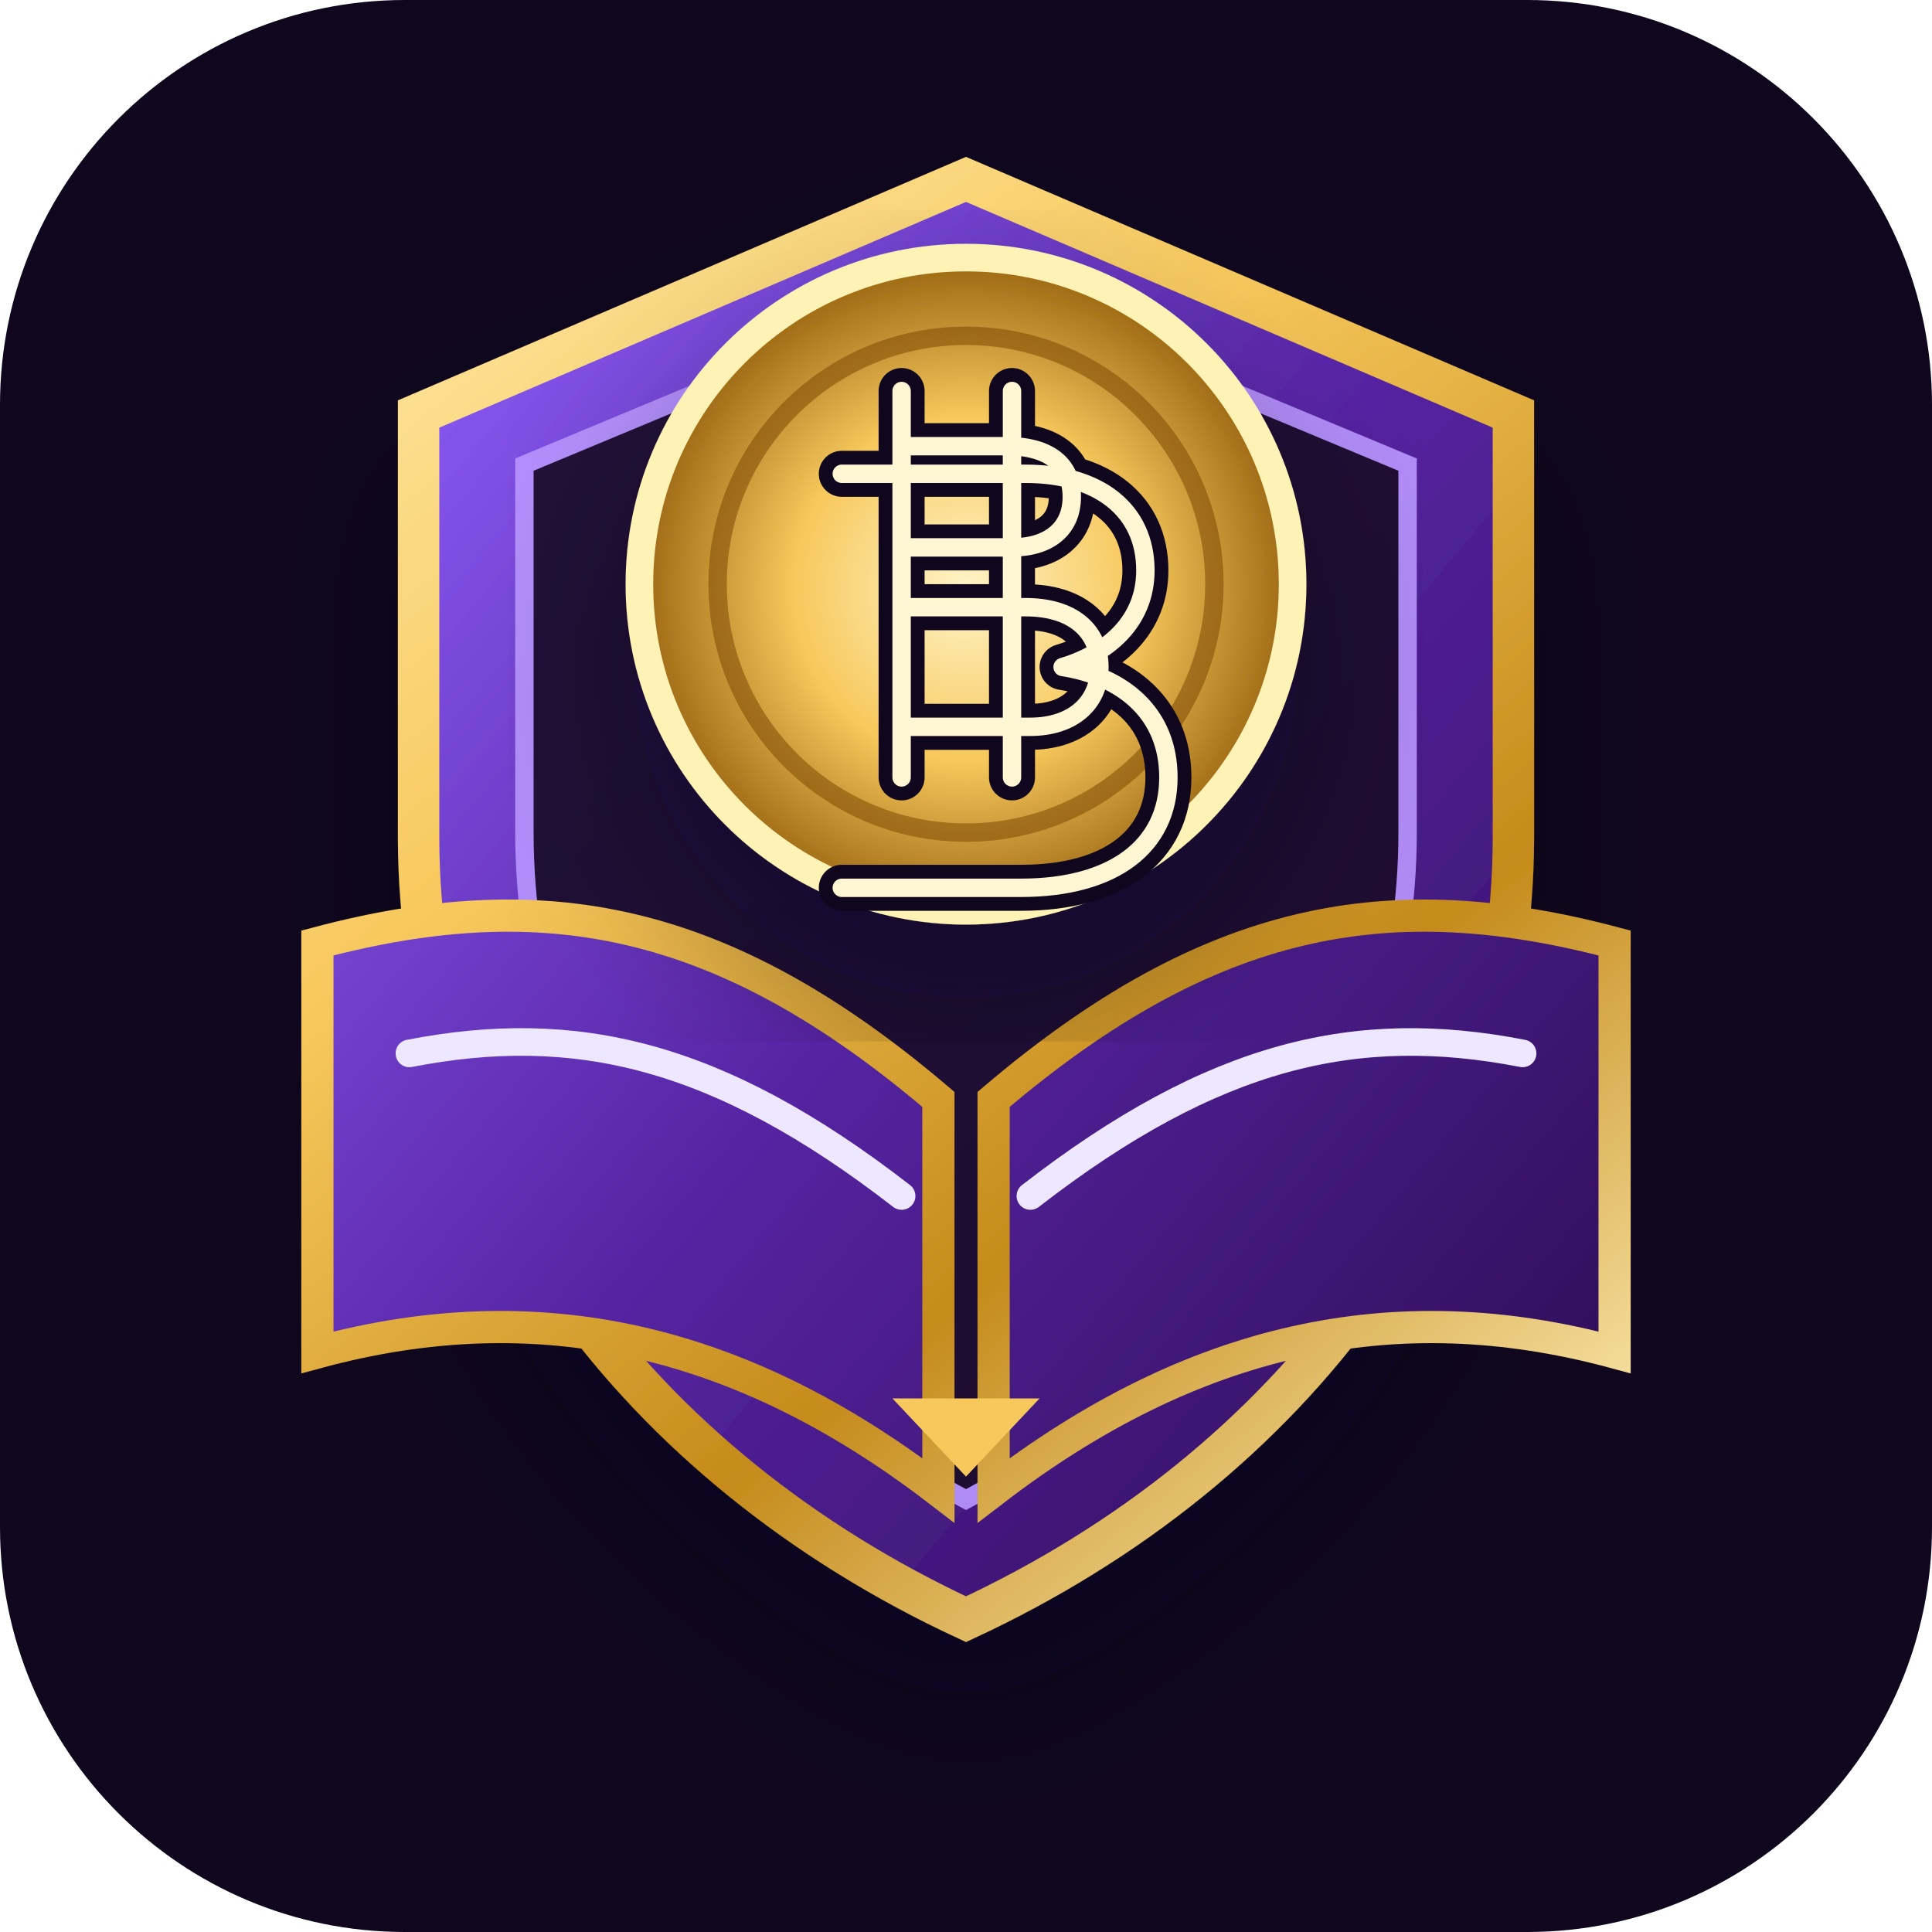
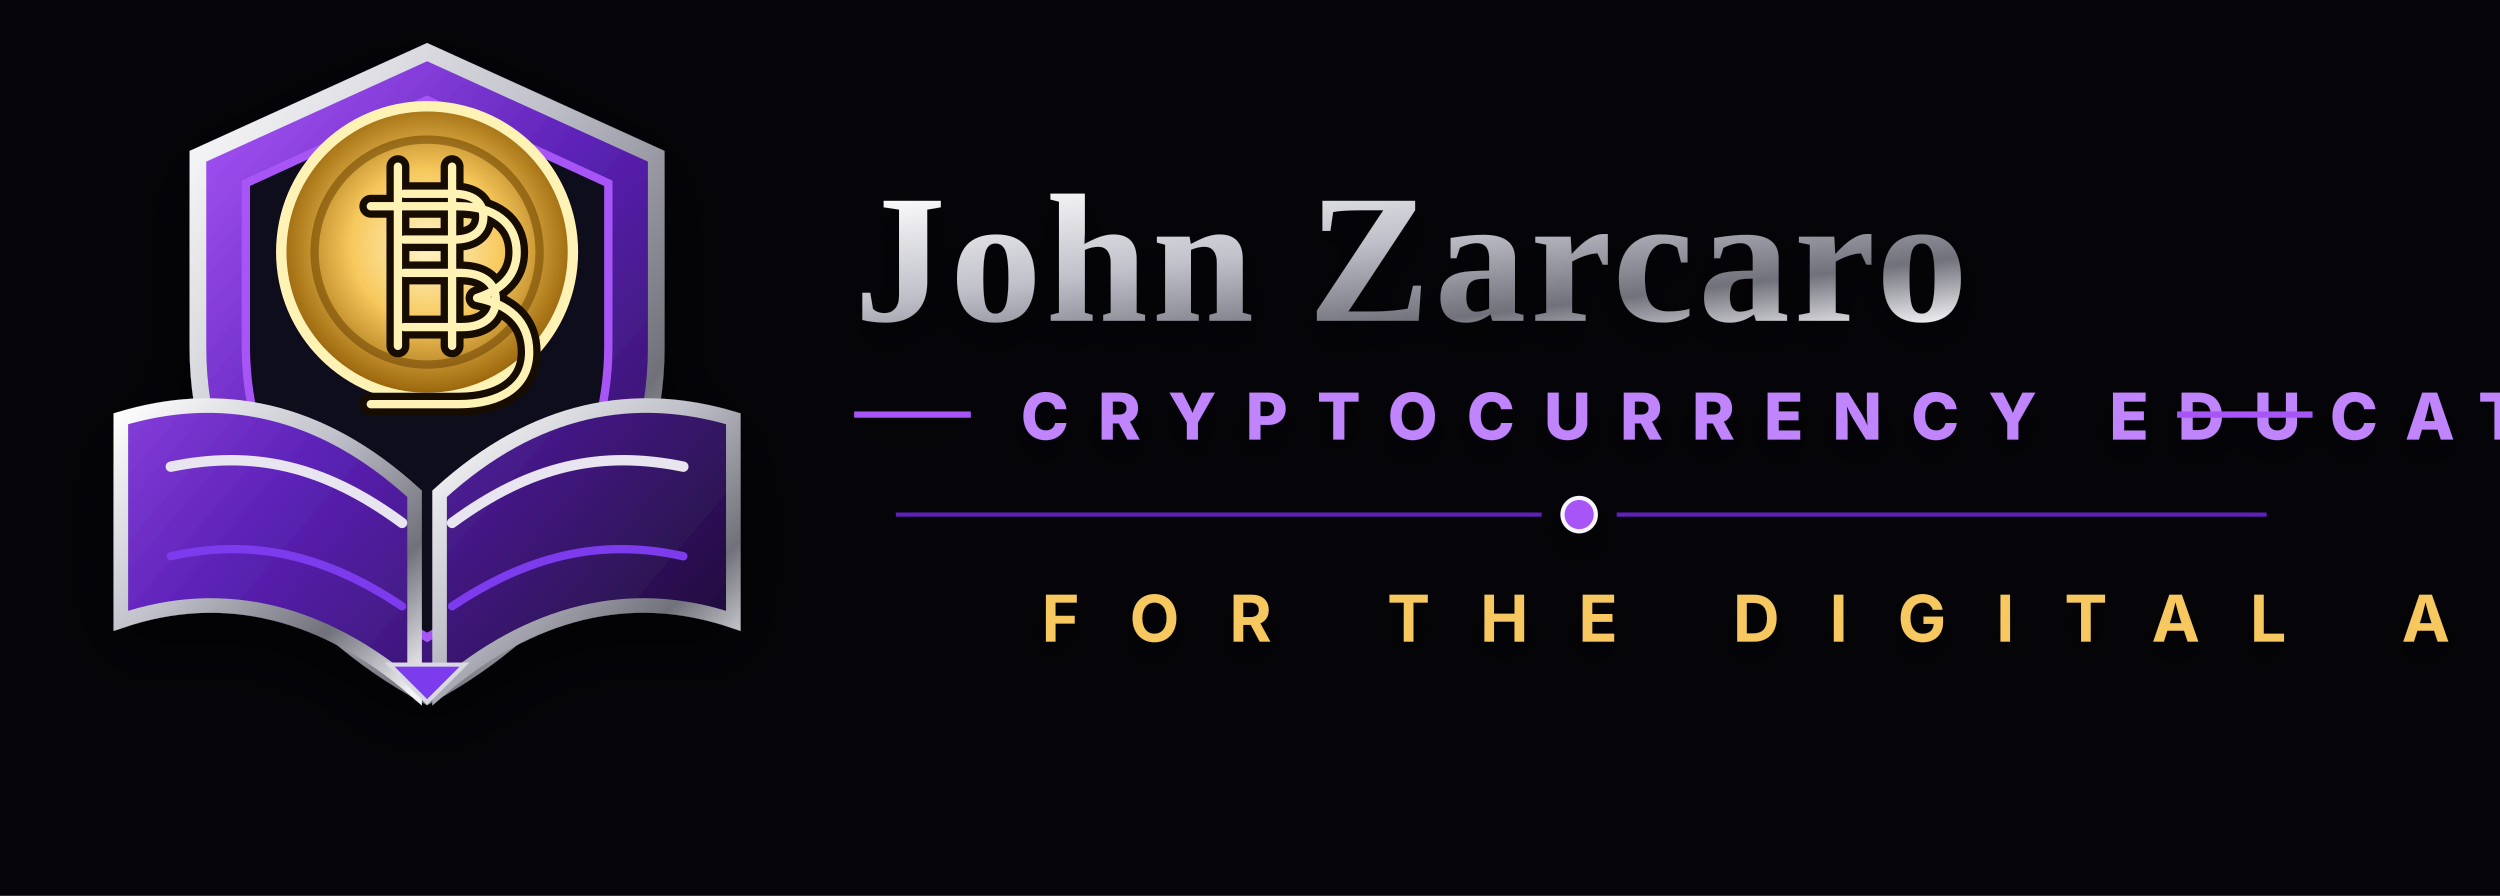
- <svg xmlns="http://www.w3.org/2000/svg" width="420" height="420" viewBox="0 0 420 420" fill="none" role="img" aria-labelledby="title desc">
+ <svg xmlns="http://www.w3.org/2000/svg" width="1200" height="430" viewBox="0 0 1200 430" fill="none" role="img" aria-labelledby="title desc">
  <defs>
-     <linearGradient id="gold" x1="88" y1="34" x2="335" y2="345" gradientUnits="userSpaceOnUse">
-       <stop stop-color="#FFE9A6" />
-       <stop offset="0.34" stop-color="#F7C85C" />
-       <stop offset="0.68" stop-color="#C58B1B" />
-       <stop offset="1" stop-color="#FFF0B8" />
+     <linearGradient id="gold" x1="95" y1="30" x2="315" y2="325" gradientUnits="userSpaceOnUse">
+       <stop stop-color="#FFF0B9" />
+       <stop offset="0.35" stop-color="#F7C85C" />
+       <stop offset="0.72" stop-color="#B77915" />
+       <stop offset="1" stop-color="#FFF3C8" />
    </linearGradient>
-     <linearGradient id="purple" x1="69" y1="88" x2="364" y2="334" gradientUnits="userSpaceOnUse">
-       <stop stop-color="#8B5CF6" />
-       <stop offset="0.45" stop-color="#5624A3" />
-       <stop offset="1" stop-color="#2A0B4D" />
+     <linearGradient id="purple" x1="55" y1="95" x2="330" y2="330" gradientUnits="userSpaceOnUse">
+       <stop stop-color="#A855F7" />
+       <stop offset="0.43" stop-color="#5B21B6" />
+       <stop offset="1" stop-color="#1F0D38" />
    </linearGradient>
-     <radialGradient id="coinGlow" cx="0" cy="0" r="1" gradientUnits="userSpaceOnUse" gradientTransform="translate(210 128) rotate(90) scale(72)">
-       <stop stop-color="#FFF4C8" />
-       <stop offset="0.52" stop-color="#F7C85C" />
-       <stop offset="1" stop-color="#9A6511" />
+     <linearGradient id="silver" x1="0" y1="0" x2="1" y2="1">
+       <stop stop-color="#FFFFFF" />
+       <stop offset="0.42" stop-color="#BFC0C9" />
+       <stop offset="0.75" stop-color="#70717A" />
+       <stop offset="1" stop-color="#F4F4F7" />
+     </linearGradient>
+     <radialGradient id="coin" cx="0" cy="0" r="1" gradientUnits="userSpaceOnUse" gradientTransform="translate(205 118) rotate(90) scale(76)">
+       <stop stop-color="#FFF5C9" />
+       <stop offset="0.48" stop-color="#F7C85C" />
+       <stop offset="1" stop-color="#8D5800" />
    </radialGradient>
-     <filter id="shadow" x="-20%" y="-20%" width="140%" height="140%" color-interpolation-filters="sRGB">
-       <feDropShadow dx="0" dy="18" stdDeviation="18" flood-color="#10071F" flood-opacity="0.35" />
+     <filter id="glow" x="-25%" y="-25%" width="150%" height="150%" color-interpolation-filters="sRGB">
+       <feDropShadow dx="0" dy="0" stdDeviation="6" flood-color="#A855F7" flood-opacity="0.55" />
+       <feDropShadow dx="0" dy="12" stdDeviation="18" flood-color="#000000" flood-opacity="0.65" />
+     </filter>
+     <filter id="textShadow" x="-10%" y="-30%" width="120%" height="160%">
+       <feDropShadow dx="0" dy="8" stdDeviation="8" flood-color="#000000" flood-opacity="0.55" />
    </filter>
  </defs>
-   <rect width="420" height="420" rx="88" fill="#10071F" />
-   <path d="M210 39L329 90V182C329 256 281 319 210 352C139 319 91 256 91 182V90L210 39Z" fill="url(#purple)" stroke="url(#gold)" stroke-width="9" filter="url(#shadow)" />
-   <path d="M210 61L306 101V181C306 242 268 295 210 326C152 295 114 242 114 181V101L210 61Z" fill="#1A0C2A" stroke="#B995FF" stroke-width="4" opacity="0.92" />
-   <path d="M69 205C118 192 157 199 204 239V324C161 291 117 281 69 294V205Z" fill="url(#purple)" stroke="url(#gold)" stroke-width="7" />
-   <path d="M351 205C302 192 263 199 216 239V324C259 291 303 281 351 294V205Z" fill="url(#purple)" stroke="url(#gold)" stroke-width="7" />
-   <path d="M89 229C125 222 156 229 196 260" stroke="#EDE7FF" stroke-width="6" stroke-linecap="round" />
-   <path d="M331 229C295 222 264 229 224 260" stroke="#EDE7FF" stroke-width="6" stroke-linecap="round" />
-   <circle cx="210" cy="127" r="71" fill="url(#coinGlow)" stroke="#FFF2B5" stroke-width="6" filter="url(#shadow)" />
-   <circle cx="210" cy="127" r="54" fill="none" stroke="#7B4A00" stroke-width="4" opacity="0.55" />
-   <path d="M196 85V169M220 85V169M183 103H223C239 103 249 111 249 124C249 135 241 142 231 145C244 147 254 155 254 169C254 184 242 193 222 193H183M197 119H220C228 119 233 115 233 108C233 101 228 97 219 97H197M197 158H224C233 158 239 153 239 145C239 137 233 132 223 132H197" stroke="#10071F" stroke-width="10" stroke-linecap="round" stroke-linejoin="round" />
-   <path d="M196 85V169M220 85V169M183 103H223C239 103 249 111 249 124C249 135 241 142 231 145C244 147 254 155 254 169C254 184 242 193 222 193H183M197 119H220C228 119 233 115 233 108C233 101 228 97 219 97H197M197 158H224C233 158 239 153 239 145C239 137 233 132 223 132H197" stroke="#FFF6D4" stroke-width="4" stroke-linecap="round" stroke-linejoin="round" />
-   <path d="M210 321L194 304H226L210 321Z" fill="#F7C85C" />
+   <rect width="1200" height="430" fill="#050408" />
+   <g filter="url(#glow)">
+     <path d="M205 25L315 75V167C315 238 270 299 205 334C140 299 95 238 95 167V75L205 25Z" fill="url(#purple)" stroke="url(#silver)" stroke-width="8" />
+     <path d="M205 48L292 88V166C292 225 258 276 205 306C152 276 118 225 118 166V88L205 48Z" fill="#10071F" stroke="#A855F7" stroke-width="4" />
+     <path d="M58 201C105 187 153 195 199 237V331C156 294 108 281 58 298V201Z" fill="url(#purple)" stroke="url(#silver)" stroke-width="7" />
+     <path d="M352 201C305 187 257 195 211 237V331C254 294 302 281 352 298V201Z" fill="url(#purple)" stroke="url(#silver)" stroke-width="7" />
+     <path d="M82 224C121 216 155 223 193 251" stroke="#E8E4F0" stroke-width="5" stroke-linecap="round" />
+     <path d="M328 224C289 216 255 223 217 251" stroke="#E8E4F0" stroke-width="5" stroke-linecap="round" />
+     <path d="M82 267C122 258 157 267 193 291" stroke="#7C3AED" stroke-width="4" stroke-linecap="round" />
+     <path d="M328 267C288 258 253 267 217 291" stroke="#7C3AED" stroke-width="4" stroke-linecap="round" />
+     <circle cx="205" cy="121" r="70" fill="url(#coin)" stroke="#FFF2B5" stroke-width="5" />
+     <circle cx="205" cy="121" r="54" fill="none" stroke="#6E4300" stroke-width="4" opacity="0.55" />
+     <path d="M191 80V166M217 80V166M178 99H220C237 99 248 107 248 121C248 132 241 139 229 143C244 146 254 154 254 169C254 185 241 194 220 194H178M194 115H218C227 115 232 111 232 104C232 97 227 93 217 93H194M194 157H222C232 157 238 152 238 144C238 136 232 131 221 131H194" stroke="#160A00" stroke-width="11" stroke-linecap="round" stroke-linejoin="round" />
+     <path d="M191 80V166M217 80V166M178 99H220C237 99 248 107 248 121C248 132 241 139 229 143C244 146 254 154 254 169C254 185 241 194 220 194H178M194 115H218C227 115 232 111 232 104C232 97 227 93 217 93H194M194 157H222C232 157 238 152 238 144C238 136 232 131 221 131H194" stroke="#FFF2B5" stroke-width="4" stroke-linecap="round" stroke-linejoin="round" />
+     <path d="M205 337L187 319H223L205 337Z" fill="#7C3AED" stroke="#D9D9E2" stroke-width="2" />
+   </g>
+   <g filter="url(#textShadow)">
+     <text x="410" y="154" font-family="Cinzel, Times New Roman, serif" font-size="88" font-weight="600" letter-spacing="2" fill="url(#silver)">John Zarcaro</text>
+     <line x1="410" y1="199" x2="466" y2="199" stroke="#A855F7" stroke-width="3" />
+     <text x="490" y="211" font-family="Inter, Arial, sans-serif" font-size="31" font-weight="800" letter-spacing="14" fill="#C084FC">CRYPTOCURRENCY EDUCATOR</text>
+     <line x1="1045" y1="199" x2="1110" y2="199" stroke="#A855F7" stroke-width="3" />
+     <circle cx="758" cy="247" r="8" fill="#A855F7" stroke="#F8F5FF" stroke-width="2" />
+     <line x1="430" y1="247" x2="740" y2="247" stroke="#6D28D9" stroke-width="2" opacity="0.85" />
+     <line x1="776" y1="247" x2="1088" y2="247" stroke="#6D28D9" stroke-width="2" opacity="0.85" />
+     <text x="500" y="308" font-family="Inter, Arial, sans-serif" font-size="31" font-weight="700" letter-spacing="24" fill="#F6C85F">FOR THE DIGITAL AGE</text>
+   </g>
</svg>
